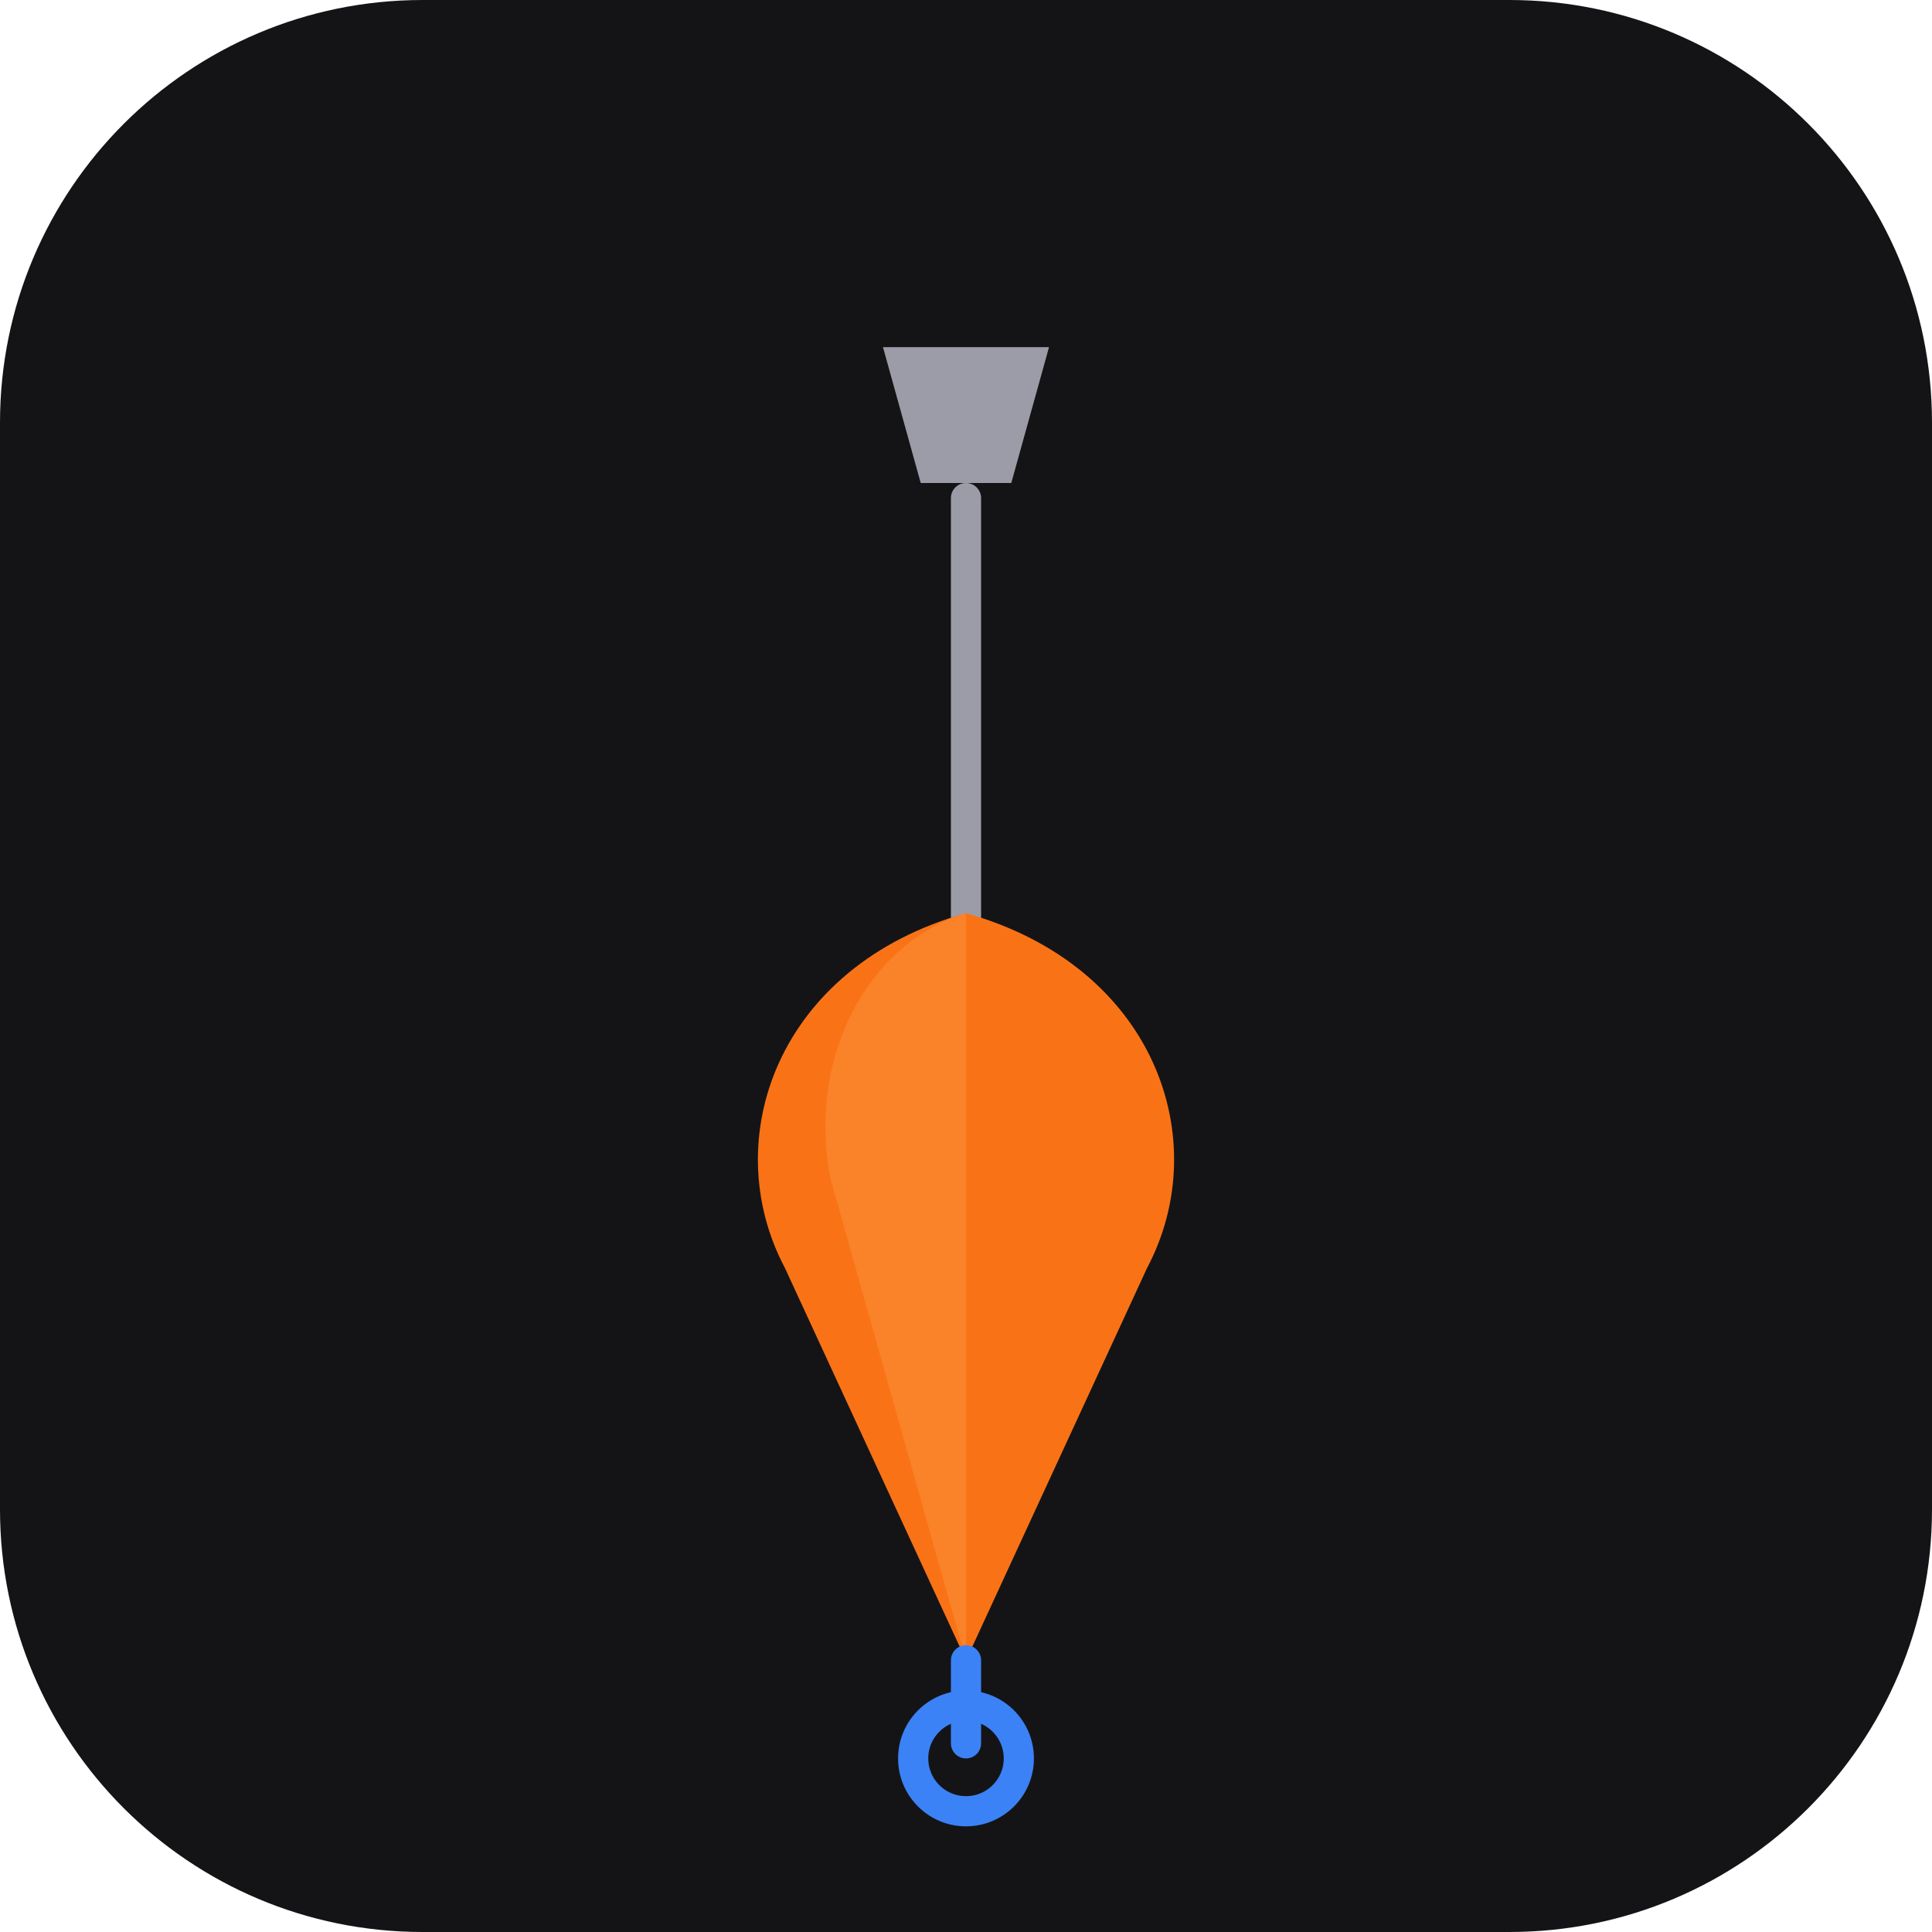
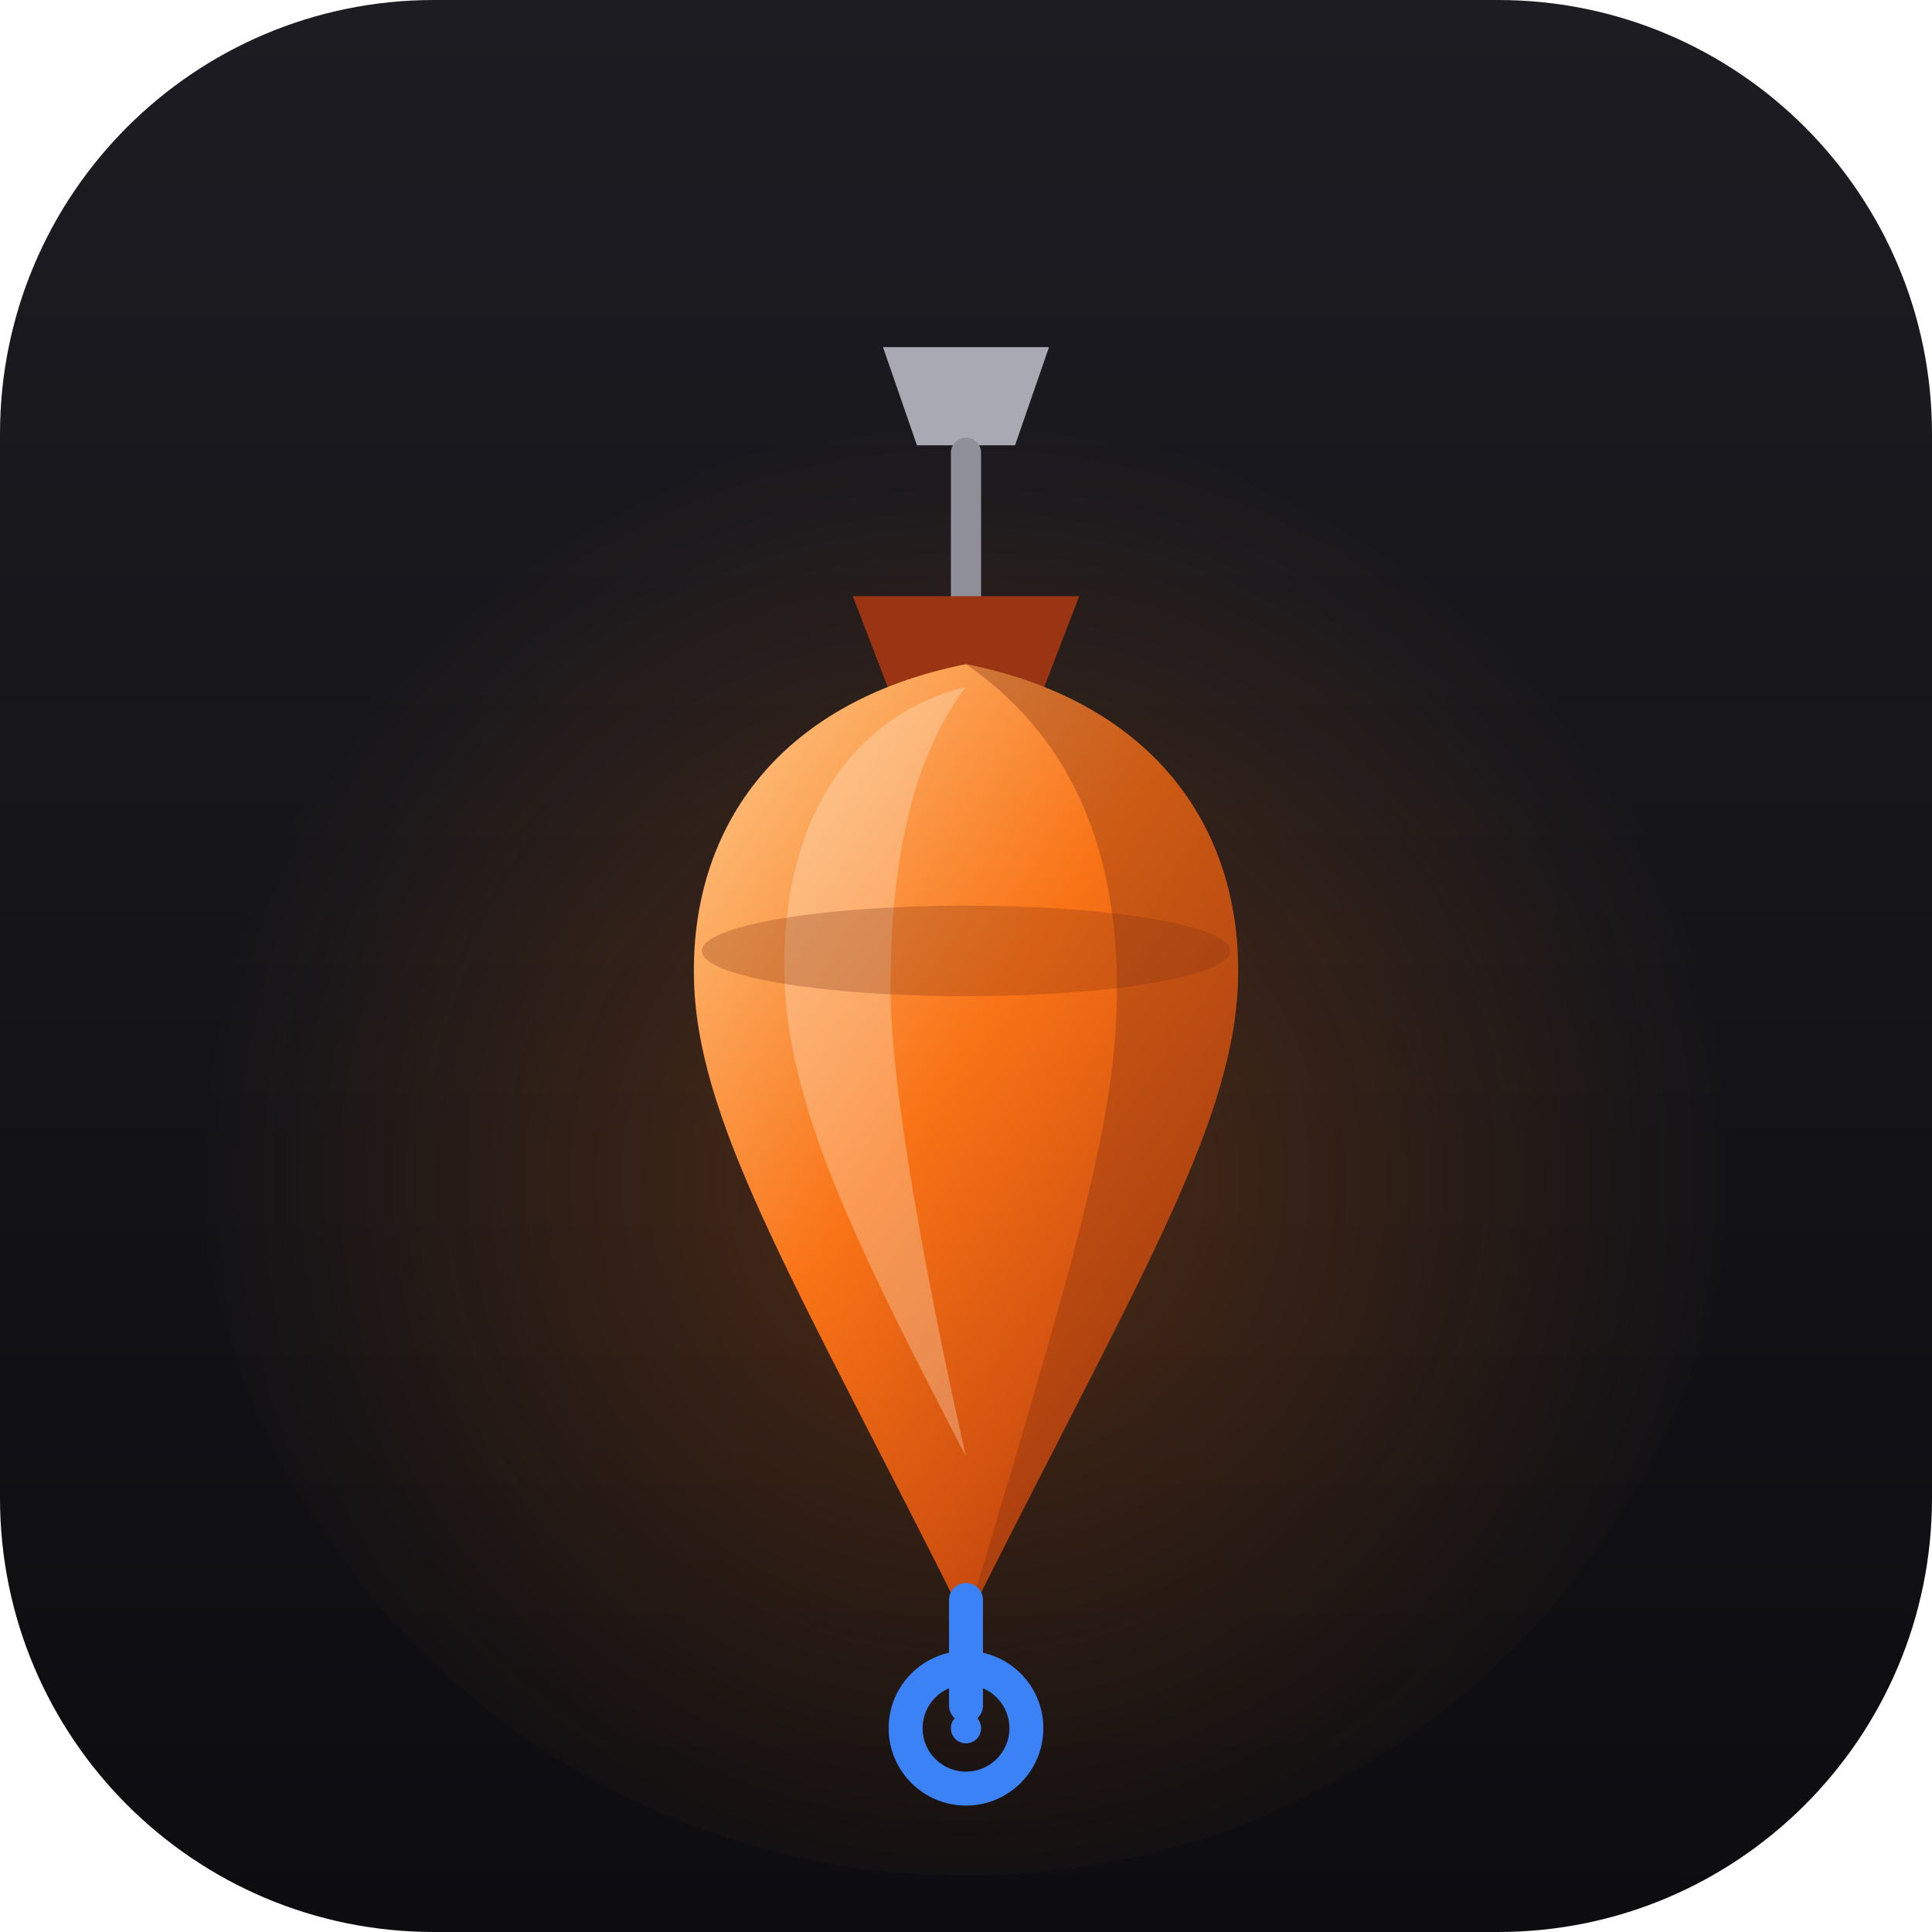
<svg xmlns="http://www.w3.org/2000/svg" viewBox="0 0 512 512">
-   <rect width="512" height="512" rx="112" fill="#141416" />
-   <path d="M234 92 L278 92 L268 128 L244 128 Z" fill="#9c9ca8" />
-   <rect x="252" y="128" width="8" height="120" rx="4" fill="#9c9ca8" />
-   <path d="M256 242            C 306 256 322 302 304 336            L 256 440            L 208 336            C 190 302 206 256 256 242 Z" fill="#f97316" />
-   <path d="M256 242 C 230 250 214 280 220 312 L 256 440 Z" fill="#fb923c" opacity="0.5" />
-   <line x1="256" y1="440" x2="256" y2="462" stroke="#3b82f6" stroke-width="8" stroke-linecap="round" />
-   <circle cx="256" cy="466" r="14" fill="none" stroke="#3b82f6" stroke-width="8" />
+   <defs>
+     <linearGradient id="bg" x1="0" y1="0" x2="0" y2="1">
+       <stop offset="0" stop-color="#1c1c22" />
+       <stop offset="1" stop-color="#0d0d10" />
+     </linearGradient>
+     <radialGradient id="glow" cx="0.5" cy="0.55" r="0.5">
+       <stop offset="0" stop-color="#f97316" stop-opacity="0.26" />
+       <stop offset="1" stop-color="#f97316" stop-opacity="0" />
+     </radialGradient>
+     <linearGradient id="metal" x1="0.15" y1="0.05" x2="0.9" y2="0.95">
+       <stop offset="0" stop-color="#fdba74" />
+       <stop offset="0.42" stop-color="#f97316" />
+       <stop offset="1" stop-color="#b1360b" />
+     </linearGradient>
+   </defs>
+   <rect width="512" height="512" rx="115" fill="url(#bg)" />
+   <circle cx="256" cy="292" r="205" fill="url(#glow)" />
+   <path d="M234 92 h44 l-9 26 h-26 z" fill="#a9a9b3" />
+   <rect x="252" y="116" width="8" height="52" rx="4" fill="#8f8f99" />
+   <path d="M226 158 h60 l-10 26 h-40 z" fill="#9a3412" />
+   <path d="M256 176            C 306 186 330 220 328 262            C 326 300 300 342 256 430            C 212 342 186 300 184 262            C 182 220 206 186 256 176 Z" fill="url(#metal)" />
+   <path d="M256 182            C 224 190 206 220 208 262            C 210 296 228 332 256 386            C 256 386 236 300 236 262            C 236 222 244 198 256 182 Z" fill="#ffedd5" opacity="0.32" />
+   <path d="M256 176            C 306 186 330 220 328 262            C 326 300 300 342 256 430            C 286 330 296 296 296 262            C 296 222 282 194 256 176 Z" fill="#7c2d12" opacity="0.35" />
+   <ellipse cx="256" cy="252" rx="70" ry="12" fill="#7c2d12" opacity="0.28" />
+   <line x1="256" y1="424" x2="256" y2="452" stroke="#3b82f6" stroke-width="9" stroke-linecap="round" />
+   <circle cx="256" cy="458" r="16" fill="none" stroke="#3b82f6" stroke-width="9" />
+   <circle cx="256" cy="458" r="4" fill="#3b82f6" />
</svg>
